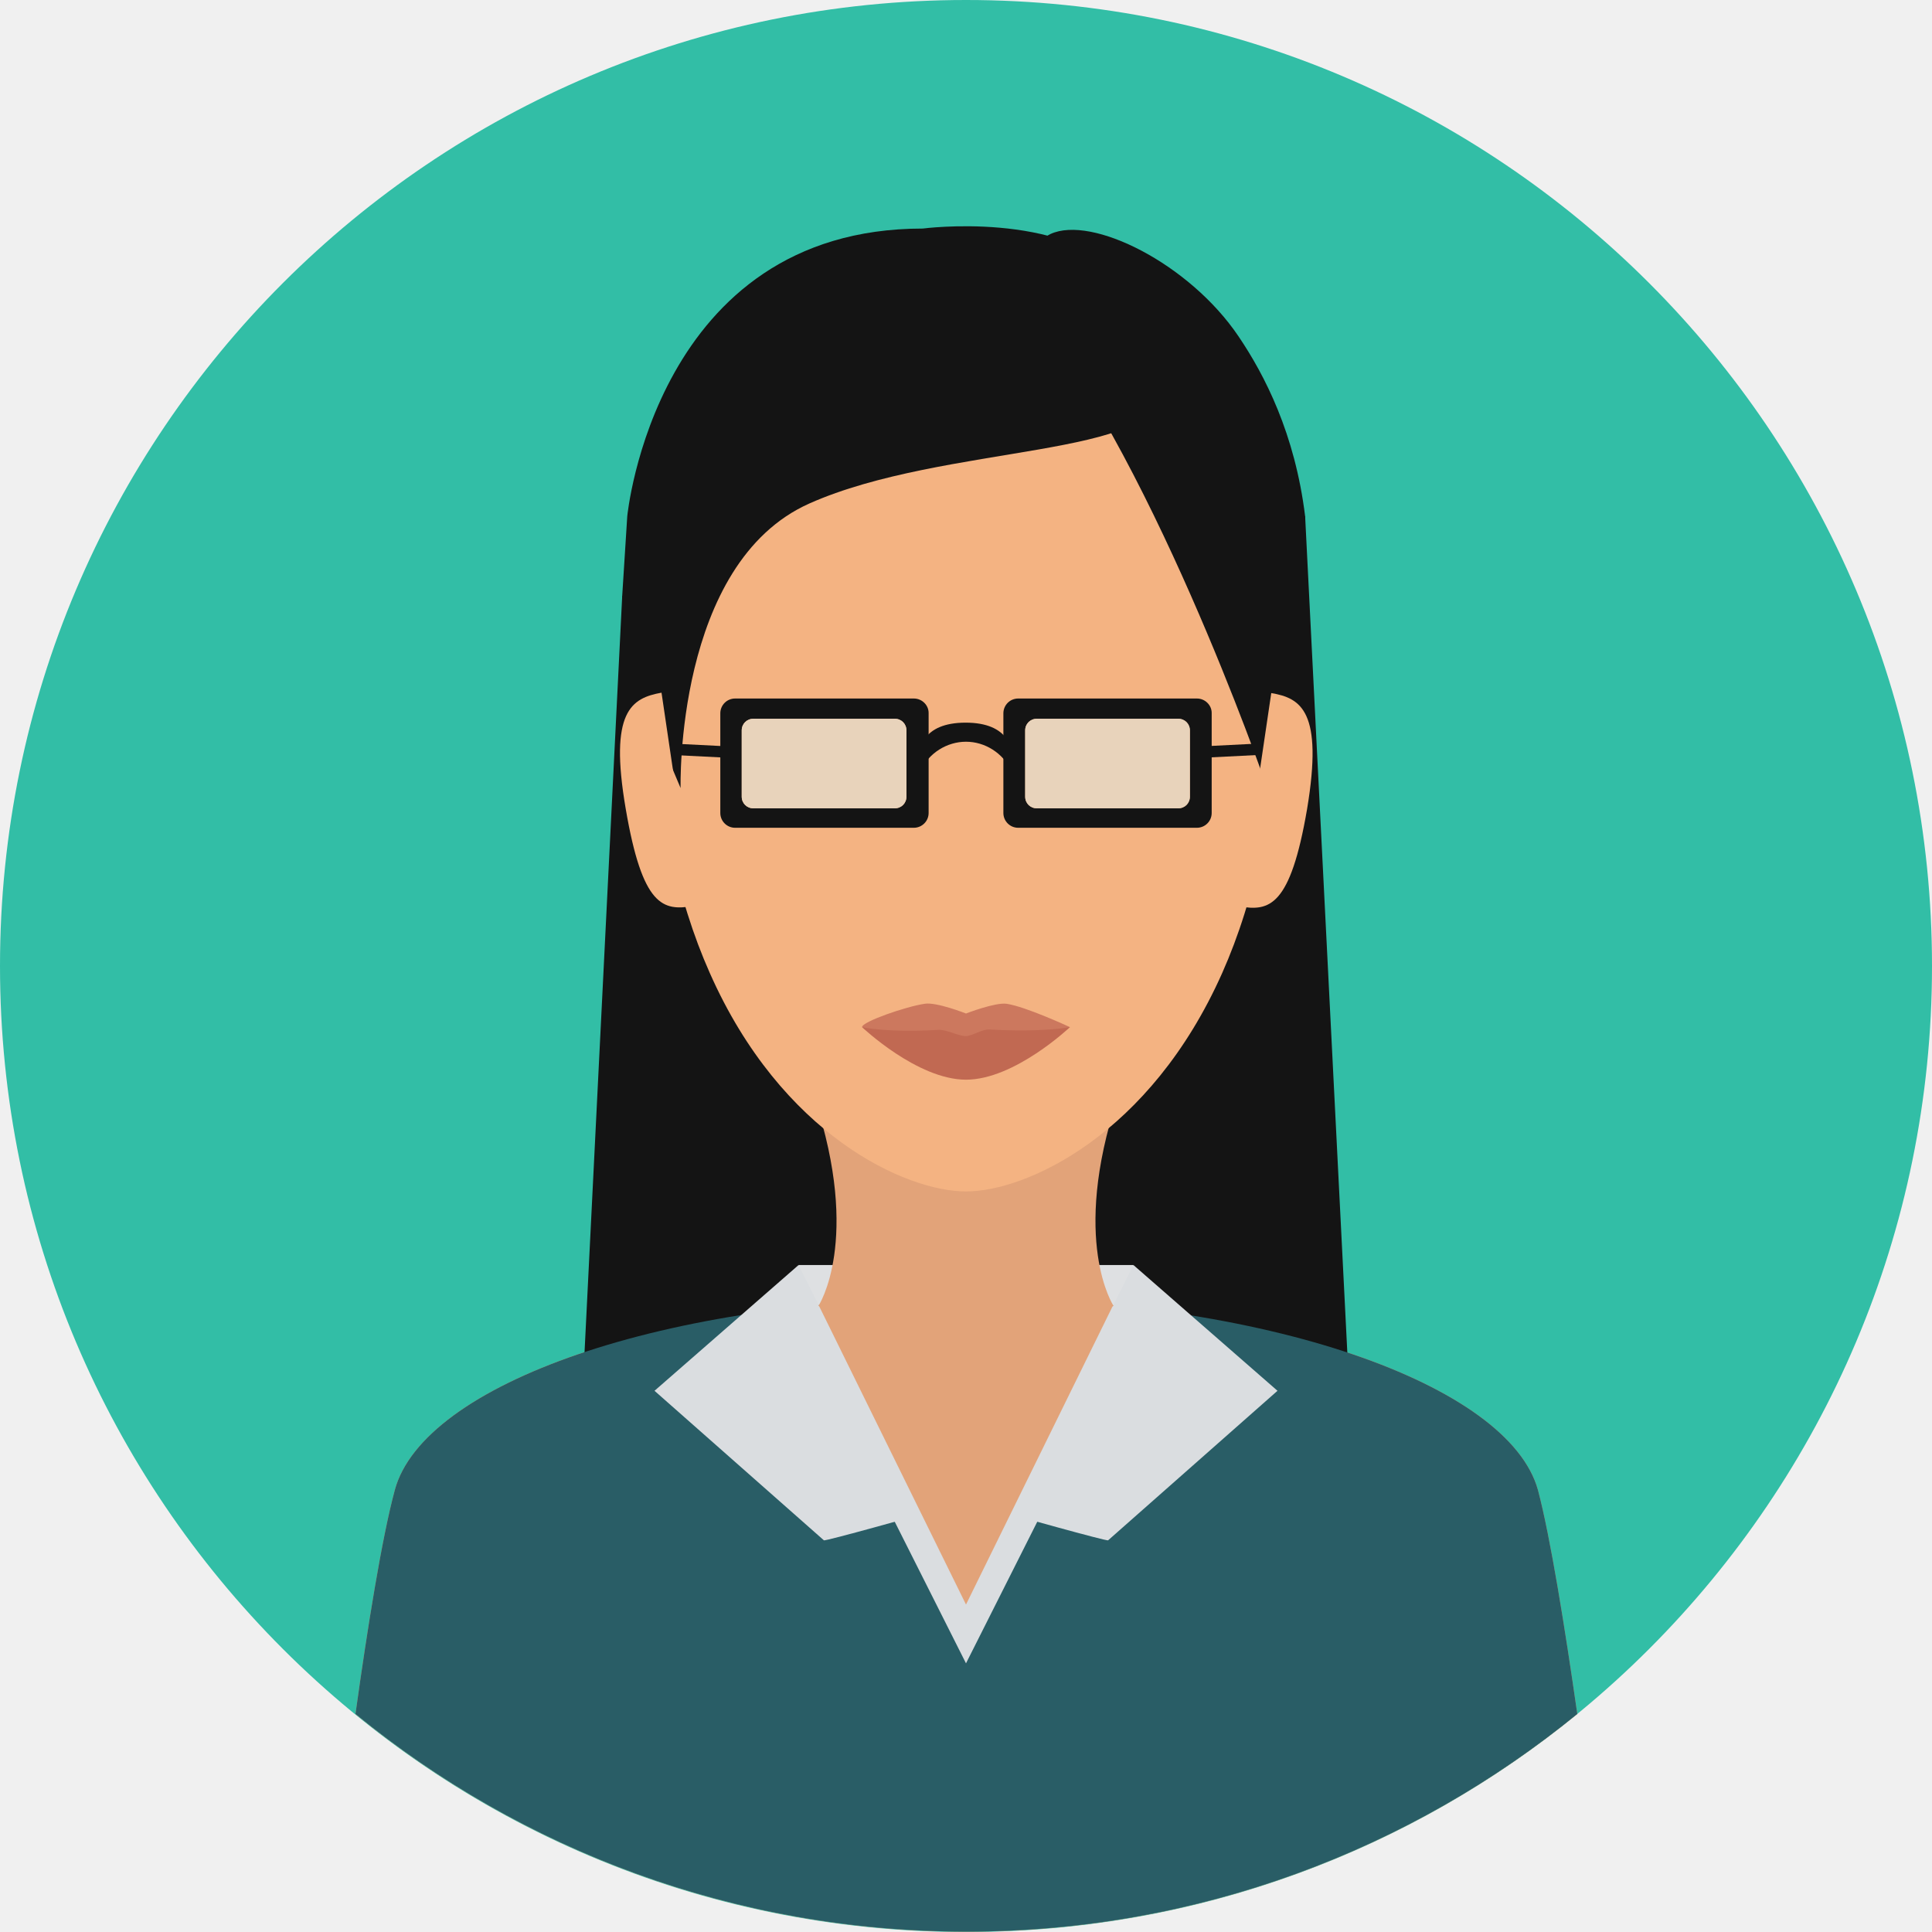
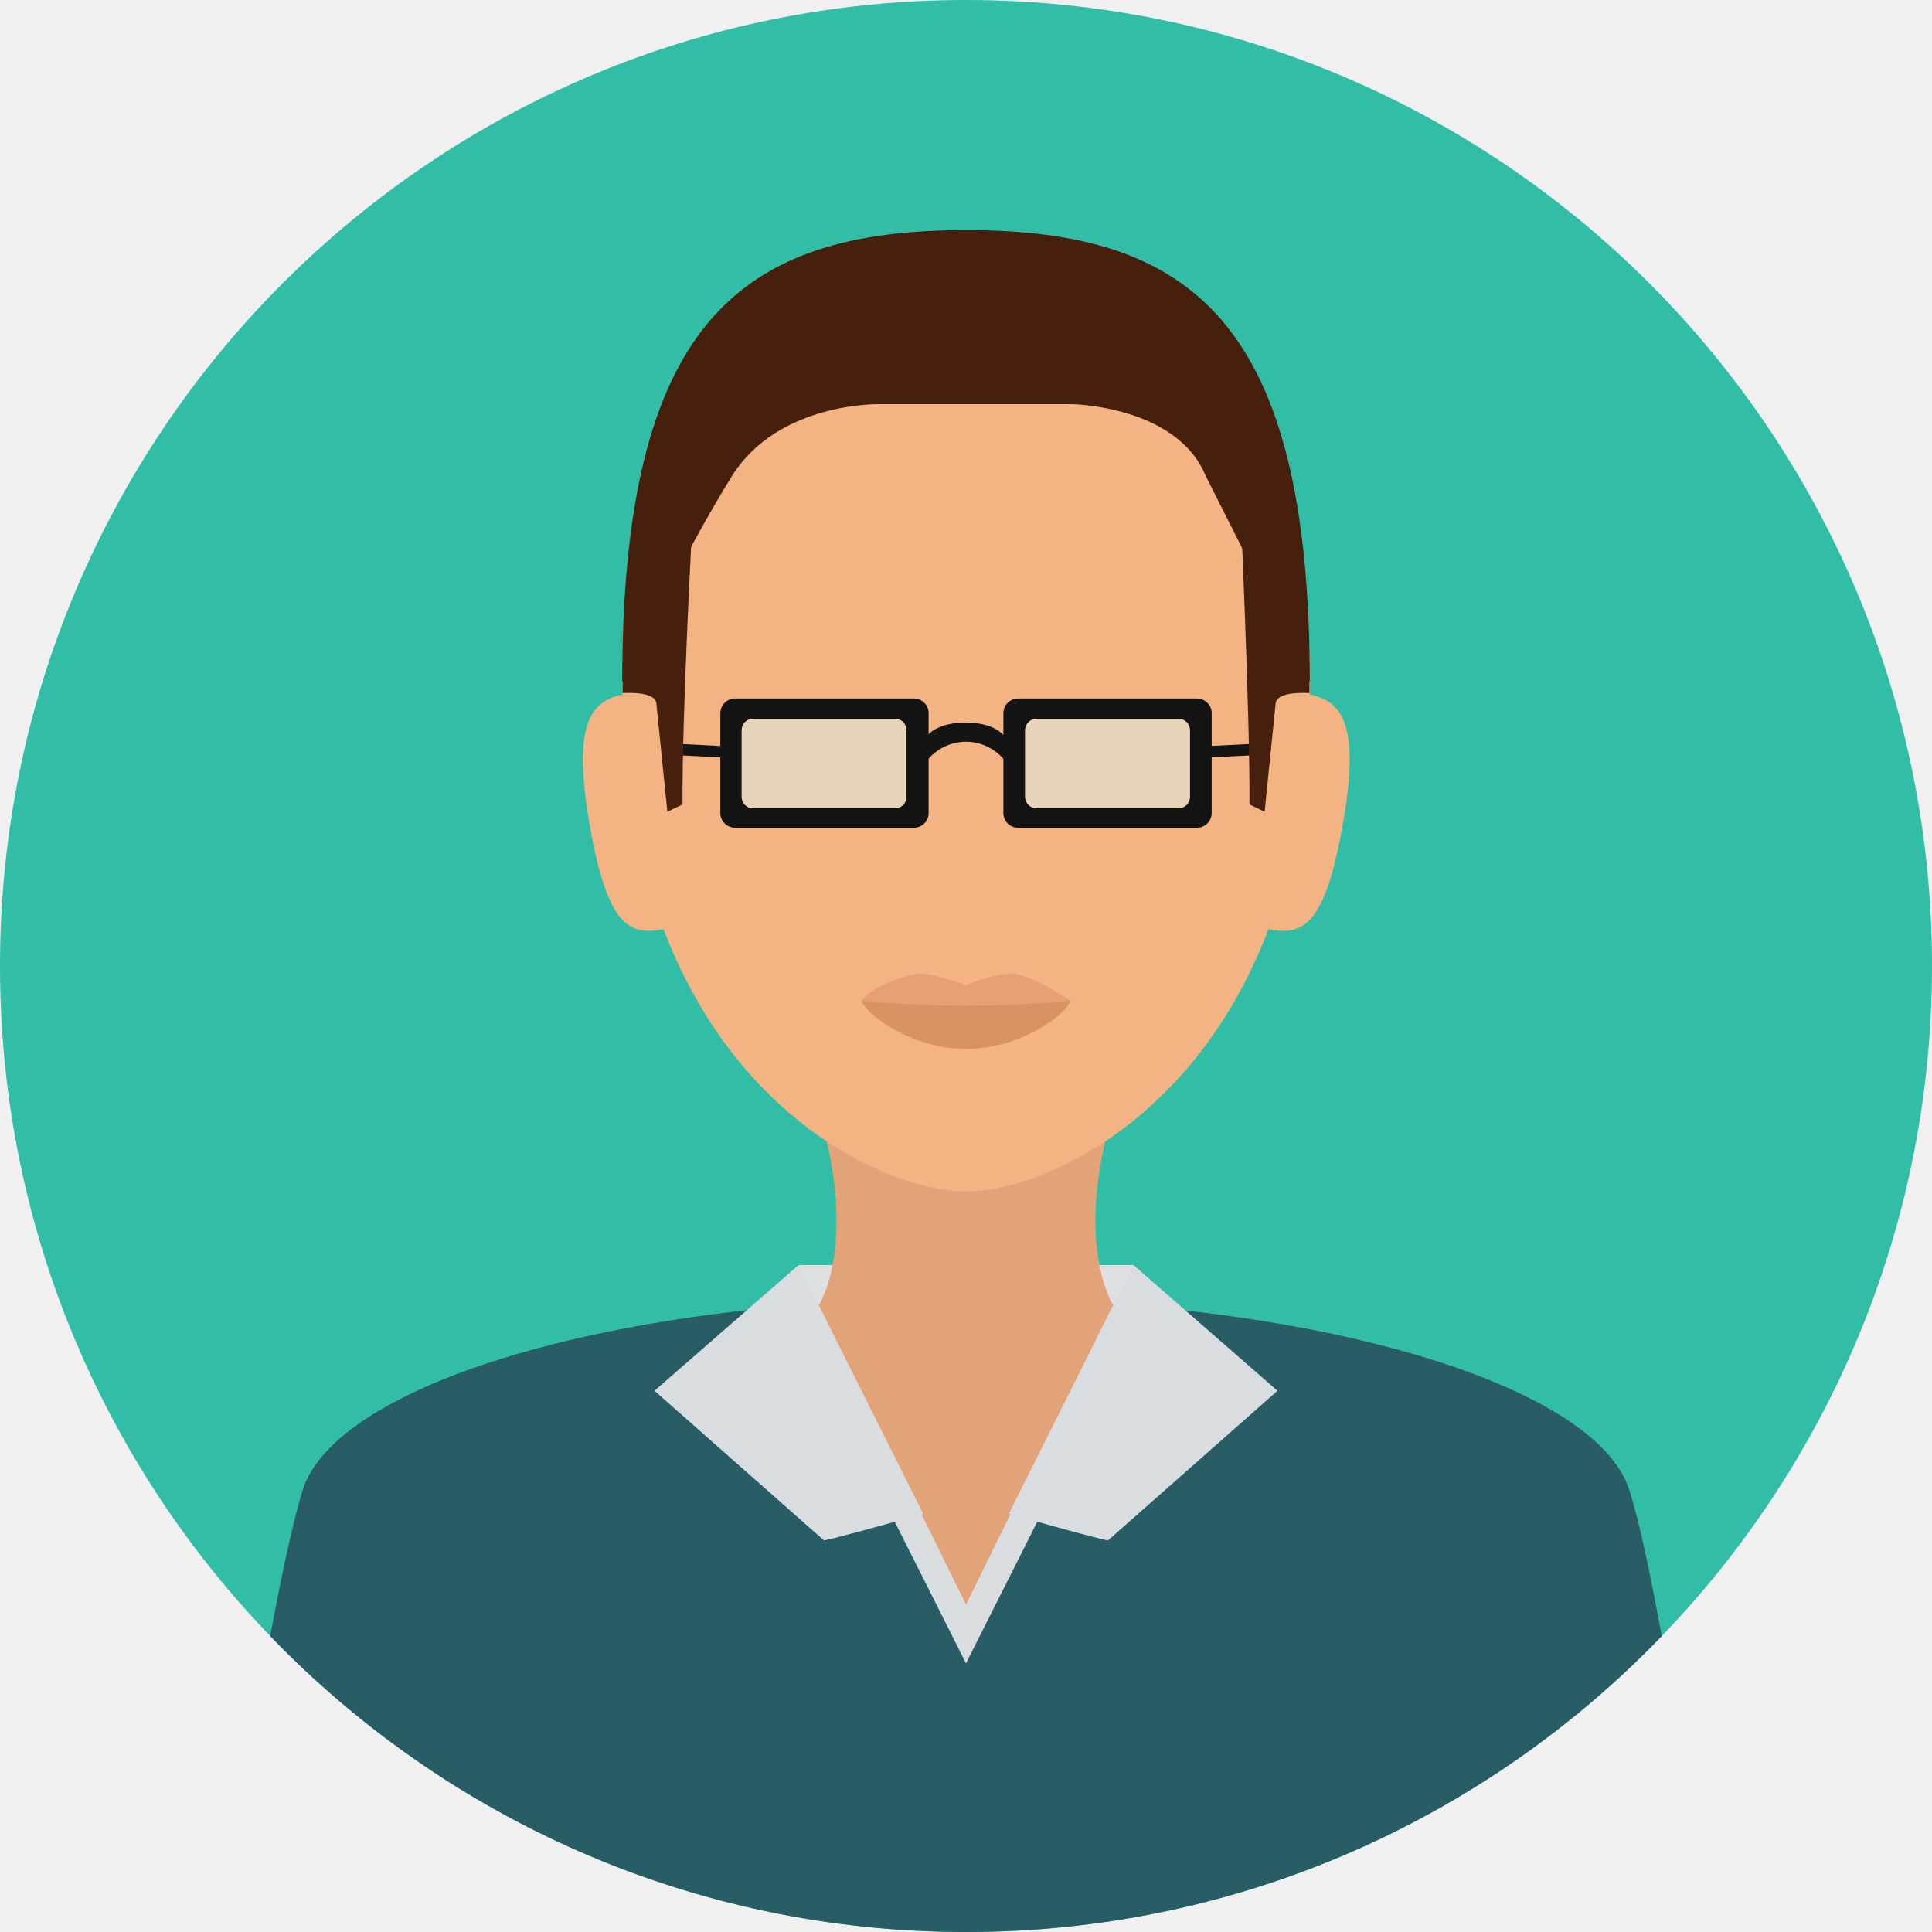
<svg xmlns="http://www.w3.org/2000/svg" version="1.1" id="Layer_1" x="0px" y="0px" viewBox="0 0 496.2 496.2" style="enable-background:new 0 0 496.2 496.2;" xml:space="preserve">
  <path style="fill:#32BEA6;" d="M496.2,248.1C496.2,111.1,385.1,0,248.1,0S0,111.1,0,248.1s111.1,248.1,248.1,248.1  S496.2,385.1,496.2,248.1z" />
+   <path style="fill:#295D66;" d="M248.1,496.2c70.2,0,133.6-29.2,178.7-76c-2.8-15.1-5.6-28.9-8.3-37.4  c-8.5-27.3-81.2-49.3-170.8-49.3s-161.5,22-170,49.3c-2.6,8.5-5.5,22.2-8.3,37.4C114.5,467,177.9,496.2,248.1,496.2z" />
+   <path style="fill:#DADDE0;" d="M293.9,336.2c-14.5-1.8-30-2.7-46.1-2.7c-15.9,0-31.2,0.9-45.5,2.7l45.8,91L293.9,336.2z" />
+   <rect x="205.1" y="324.9" style="fill:#DEE0E2;" width="86" height="25" />
+   <path style="fill:#E2A379;" d="M248.1,412.1l-37.8-76.8c0,0,9.2-12.4,37.4-12.4s38.1,12.5,38.1,12.5L248.1,412.1z" />
  <g>
-     <path style="fill:#E2A379;" d="M287,282.1h-77.8c12.1,36.6,1,53.3,1,53.3l26.9,6.1h22l26.9-6.1C286,335.4,274.9,318.7,287,282.1z" />
-     <path style="fill:#E2A379;" d="M248.2,390.1c44.9,0,37.8-54.7,37.8-54.7s-8.9,17.3-38.1,17.3s-37.5-17.3-37.5-17.3   S203.3,390.1,248.2,390.1z" />
-     <path style="fill:#E2A379;" d="M247.8,333.4c-77.2,0-139.1,22.1-146.4,49.3c-3.3,12.2-7,35.2-10.1,57.5   c42.7,34.9,97.4,55.9,156.9,55.9s114.1-21,156.9-55.9c-3.2-22.3-6.9-45.4-10.1-57.5C387.5,355.5,324.9,333.4,247.8,333.4z" />
-   </g>
-   <polygon style="fill:#141414;" points="349.1,408.1 147.1,408.1 159.8,153.1 335.2,132.6 " />
-   <rect x="205.1" y="324.9" style="fill:#DEE0E2;" width="86" height="25" />
-   <path style="fill:#295D66;" d="M247.8,333.4c-77.2,0-139.1,22.1-146.4,49.3c-3.3,12.2-7,35.2-10.1,57.5  c42.7,34.9,97.4,55.9,156.9,55.9s114.1-21,156.9-55.9c-3.2-22.3-6.9-45.4-10.1-57.5C387.5,355.5,324.9,333.4,247.8,333.4z" />
-   <g>
-     <path style="fill:#DADDE0;" d="M293.9,336.2c-14.5-1.8-30-2.7-46.1-2.7c-15.9,0-31.2,0.9-45.5,2.7l45.8,91L293.9,336.2z" />
    <path style="fill:#DADDE0;" d="M168.1,357.2l37-32.3l32,63.9c0,0-25.2,7.1-25.5,6.8L168.1,357.2z" />
    <path style="fill:#DADDE0;" d="M328.1,357.2l-37-32.3l-32,63.9c0,0,25.2,7.1,25.5,6.8L328.1,357.2z" />
  </g>
+   <path style="fill:#E2A379;" d="M287,282.1h-77.8c12.1,36.6,1,53.3,1,53.3s16.9,6.1,37.9,6.1s37.9-6.1,37.9-6.1  S274.9,318.7,287,282.1z" />
+   <path style="fill:#F4B382;" d="M336.4,175.2c0-92.4-39.5-113.6-88.3-113.6c-48.7,0-88.3,21.2-88.3,113.6c0,31.3,6.2,55.8,15.5,74.7  c20.4,41.6,55.7,56.1,72.8,56.1s52.4-14.5,72.8-56.1C330.2,231,336.4,206.5,336.4,175.2z" />
+   <path style="fill:#47200D;" d="M336.4,175.2c0-92.4-30.3-116.1-88.3-116.1s-88.3,23.7-88.3,116.1c0,0,16.3-34.1,28.3-53.1  s38-18.3,38-18.3h49c0,0,27,0.3,34.5,18.3L336.4,175.2z" />
  <g>
-     <path style="fill:#E2A379;" d="M248.1,412.1l-37.8-76.8c0,0,9.2-12.4,37.4-12.4s38.1,12.5,38.1,12.5L248.1,412.1z" />
-     <path style="fill:#E2A379;" d="M287,282.1h-77.8c12.1,36.6,1,53.3,1,53.3s16.4,6.1,37.9,6.1s37.9-6.1,37.9-6.1   S274.9,318.7,287,282.1z" />
-   </g>
-   <path style="fill:#F4B382;" d="M327.9,175.2c0-92.4-35.7-113.6-79.8-113.6c-44,0-79.8,21.2-79.8,113.6c0,31.3,5.6,55.8,14,74.7  c18.4,41.6,50.3,56.1,65.8,56.1s47.3-14.5,65.8-56.1C322.3,231,327.9,206.5,327.9,175.2z" />
-   <g>
-     <path style="fill:#141414;" d="M288.7,71.1C272.5,54,237,58.7,237,58.7l0,0l0,0l0,0c-68.8,0-75.9,73.9-75.9,73.9l-1.3,20.5   c0,14.2,7.6,31.8,15,49.3c0,0-1.5-57.7,33.1-73.1s92.1-11.7,89.6-29.4C297.4,99,299,82.1,288.7,71.1z" />
-     <path style="fill:#141414;" d="M269.8,60.1c10.6-4.9,35.7,7.6,48.3,26.3c6.7,9.9,14.5,25,17.1,46.2c0,0,0.3,42.3-10.2,68.5   c0,0-30.2-87.3-63.1-124.6C262,76,263,63.3,269.8,60.1z" />
+     <path style="fill:#191919;" d="M247.6,292.9h0.5C247.9,292.9,247.8,292.9,247.6,292.9L247.6,292.9z" />
+     <path style="fill:#191919;" d="M248.6,292.9L248.6,292.9c-0.2,0-0.3,0-0.5,0H248.6z" />
  </g>
  <g>
-     <path style="fill:#F4B382;" d="M160.7,207.7c4.3,25.2,9.6,26.3,17.3,25l-8.1-54.8C162.2,179.3,156.4,182.6,160.7,207.7z" />
-     <path style="fill:#F4B382;" d="M326.5,178l-8.1,54.8c7.6,1.3,13,0.1,17.3-25C339.9,182.6,334.1,179.3,326.5,178z" />
+     <path style="fill:#F4B382;" d="M170.4,238.7c-8.4,1.4-14.4,0.1-19.1-27.7s1.7-31.5,10.1-32.9L170.4,238.7z" />
+     <path style="fill:#F4B382;" d="M325.9,238.7c8.4,1.4,14.3,0.1,19.1-27.7c4.8-27.8-1.7-31.5-10.1-32.9L325.9,238.7z" />
  </g>
-   <path style="fill:#CC785E;" d="M274.8,263.8c0,0-14.2,9.6-26.7,9.6s-26.7-9.6-26.7-9.6c0-1.4,11.3-5.3,16.1-6  c3-0.5,10.6,2.5,10.6,2.5s7.5-2.9,10.4-2.5C263.4,258.5,274.8,263.8,274.8,263.8z" />
-   <path style="fill:#C16952;" d="M274.8,263.8c0,0-14.2,13.5-26.7,13.5s-26.7-13.5-26.7-13.5s6.5,1.5,19.6,0.7c2.2-0.1,5.1,1.6,7,1.6  c1.7,0,4.2-1.8,6.1-1.7C267.9,265.2,274.8,263.8,274.8,263.8z" />
  <g>
    <polygon style="fill:#141414;" points="186.6,194.6 172.6,193.9 173.2,191 187.1,191.7  " />
    <polygon style="fill:#141414;" points="309.3,194.6 308.7,191.7 322.6,191 323.2,193.9  " />
    <path style="fill:#141414;" d="M234.7,179.4h-45.9c-2.1,0-3.8,1.7-3.8,3.8v25.6c0,2.1,1.7,3.8,3.8,3.8h45.9c2.1,0,3.8-1.7,3.8-3.8   v-25.7C238.5,181.1,236.8,179.4,234.7,179.4z M232.8,204.6c0,1.7-1.3,3-3,3h-36.3c-1.7,0-3-1.3-3-3v-17c0-1.7,1.3-3,3-3h36.3   c1.7,0,3,1.3,3,3V204.6z" />
    <path style="fill:#141414;" d="M307.4,179.4h-45.9c-2.1,0-3.8,1.7-3.8,3.8v25.6c0,2.1,1.7,3.8,3.8,3.8h45.9c2.1,0,3.8-1.7,3.8-3.8   v-25.7C311.2,181.1,309.5,179.4,307.4,179.4z M305.6,204.6c0,1.7-1.3,3-3,3h-36.3c-1.7,0-3-1.3-3-3v-17c0-1.7,1.3-3,3-3h36.3   c1.7,0,3,1.3,3,3V204.6z" />
    <path style="fill:#141414;" d="M248,185.6c-11.2,0-12.3,6.9-12,10.4c-0.2,2.9,0.5,1.8,0.5,1.8c2.1-4.4,6.7-7.3,11.6-7.3   c4.9,0,9.4,2.9,11.6,7.3c0,0,0.7,1.1,0.5-1.8C260.3,192.5,259.2,185.6,248,185.6z" />
  </g>
  <g>
    <path style="fill:#E8D3BB;" d="M305.6,204.6c0,1.7-1.3,3-3,3h-36.3c-1.7,0-3-1.3-3-3v-17c0-1.7,1.3-3,3-3h36.3c1.7,0,3,1.3,3,3   V204.6z" />
    <path style="fill:#E8D3BB;" d="M232.8,204.6c0,1.7-1.3,3-3,3h-36.3c-1.7,0-3-1.3-3-3v-17c0-1.7,1.3-3,3-3h36.3c1.7,0,3,1.3,3,3   V204.6z" />
+   </g>
+   <path style="fill:#E5A173;" d="M274.8,257c0,2.6-11.9,9.5-26.7,9.5s-26.7-7-26.7-9.5c0-1.6,8.5-6.1,14.1-6.9  c3.6-0.5,12.5,2.9,12.5,2.9s8.8-3.4,12.4-2.9C266.2,250.9,274.8,257,274.8,257z" />
+   <path style="fill:#D89364;" d="M274.8,257c0,2.6-11.9,12.4-26.7,12.4s-26.7-9.9-26.7-12.4c0,0,10.9,1.3,26.7,1.3  S274.8,257,274.8,257z" />
+   <g>
+     <path style="fill:#47200D;" d="M168.6,180.9l2.8,27.6l3.9-1.9c-0.2-23,2.6-73.8,2.6-73.8l-17.3,22.7c-0.4,6.2-0.7,12.8-0.7,19.8   c0,0.9,0,1.8,0,2.7C163.8,177.8,168.6,178.2,168.6,180.9z" />
+     <path style="fill:#47200D;" d="M327.6,180.9l-2.8,27.6l-3.9-1.9c0.2-23-2.6-82.8-2.6-82.8l17.3,31.7c0.4,6.2,0.7,12.8,0.7,19.8   c0,0.9,0,1.8,0,2.7C332.4,177.8,327.6,178.2,327.6,180.9z" />
+   </g>
+   <g>
+     <path style="fill:#FFFFFF;" d="M311.5,337.4L311.5,337.4L311.5,337.4L311.5,337.4z" />
+     <path style="fill:#FFFFFF;" d="M298.5,335.9L298.5,335.9L298.5,335.9z" />
  </g>
  <g>
</g>
  <g>
</g>
  <g>
</g>
  <g>
</g>
  <g>
</g>
  <g>
</g>
  <g>
</g>
  <g>
</g>
  <g>
</g>
  <g>
</g>
  <g>
</g>
  <g>
</g>
  <g>
</g>
  <g>
</g>
  <g>
</g>
</svg>
